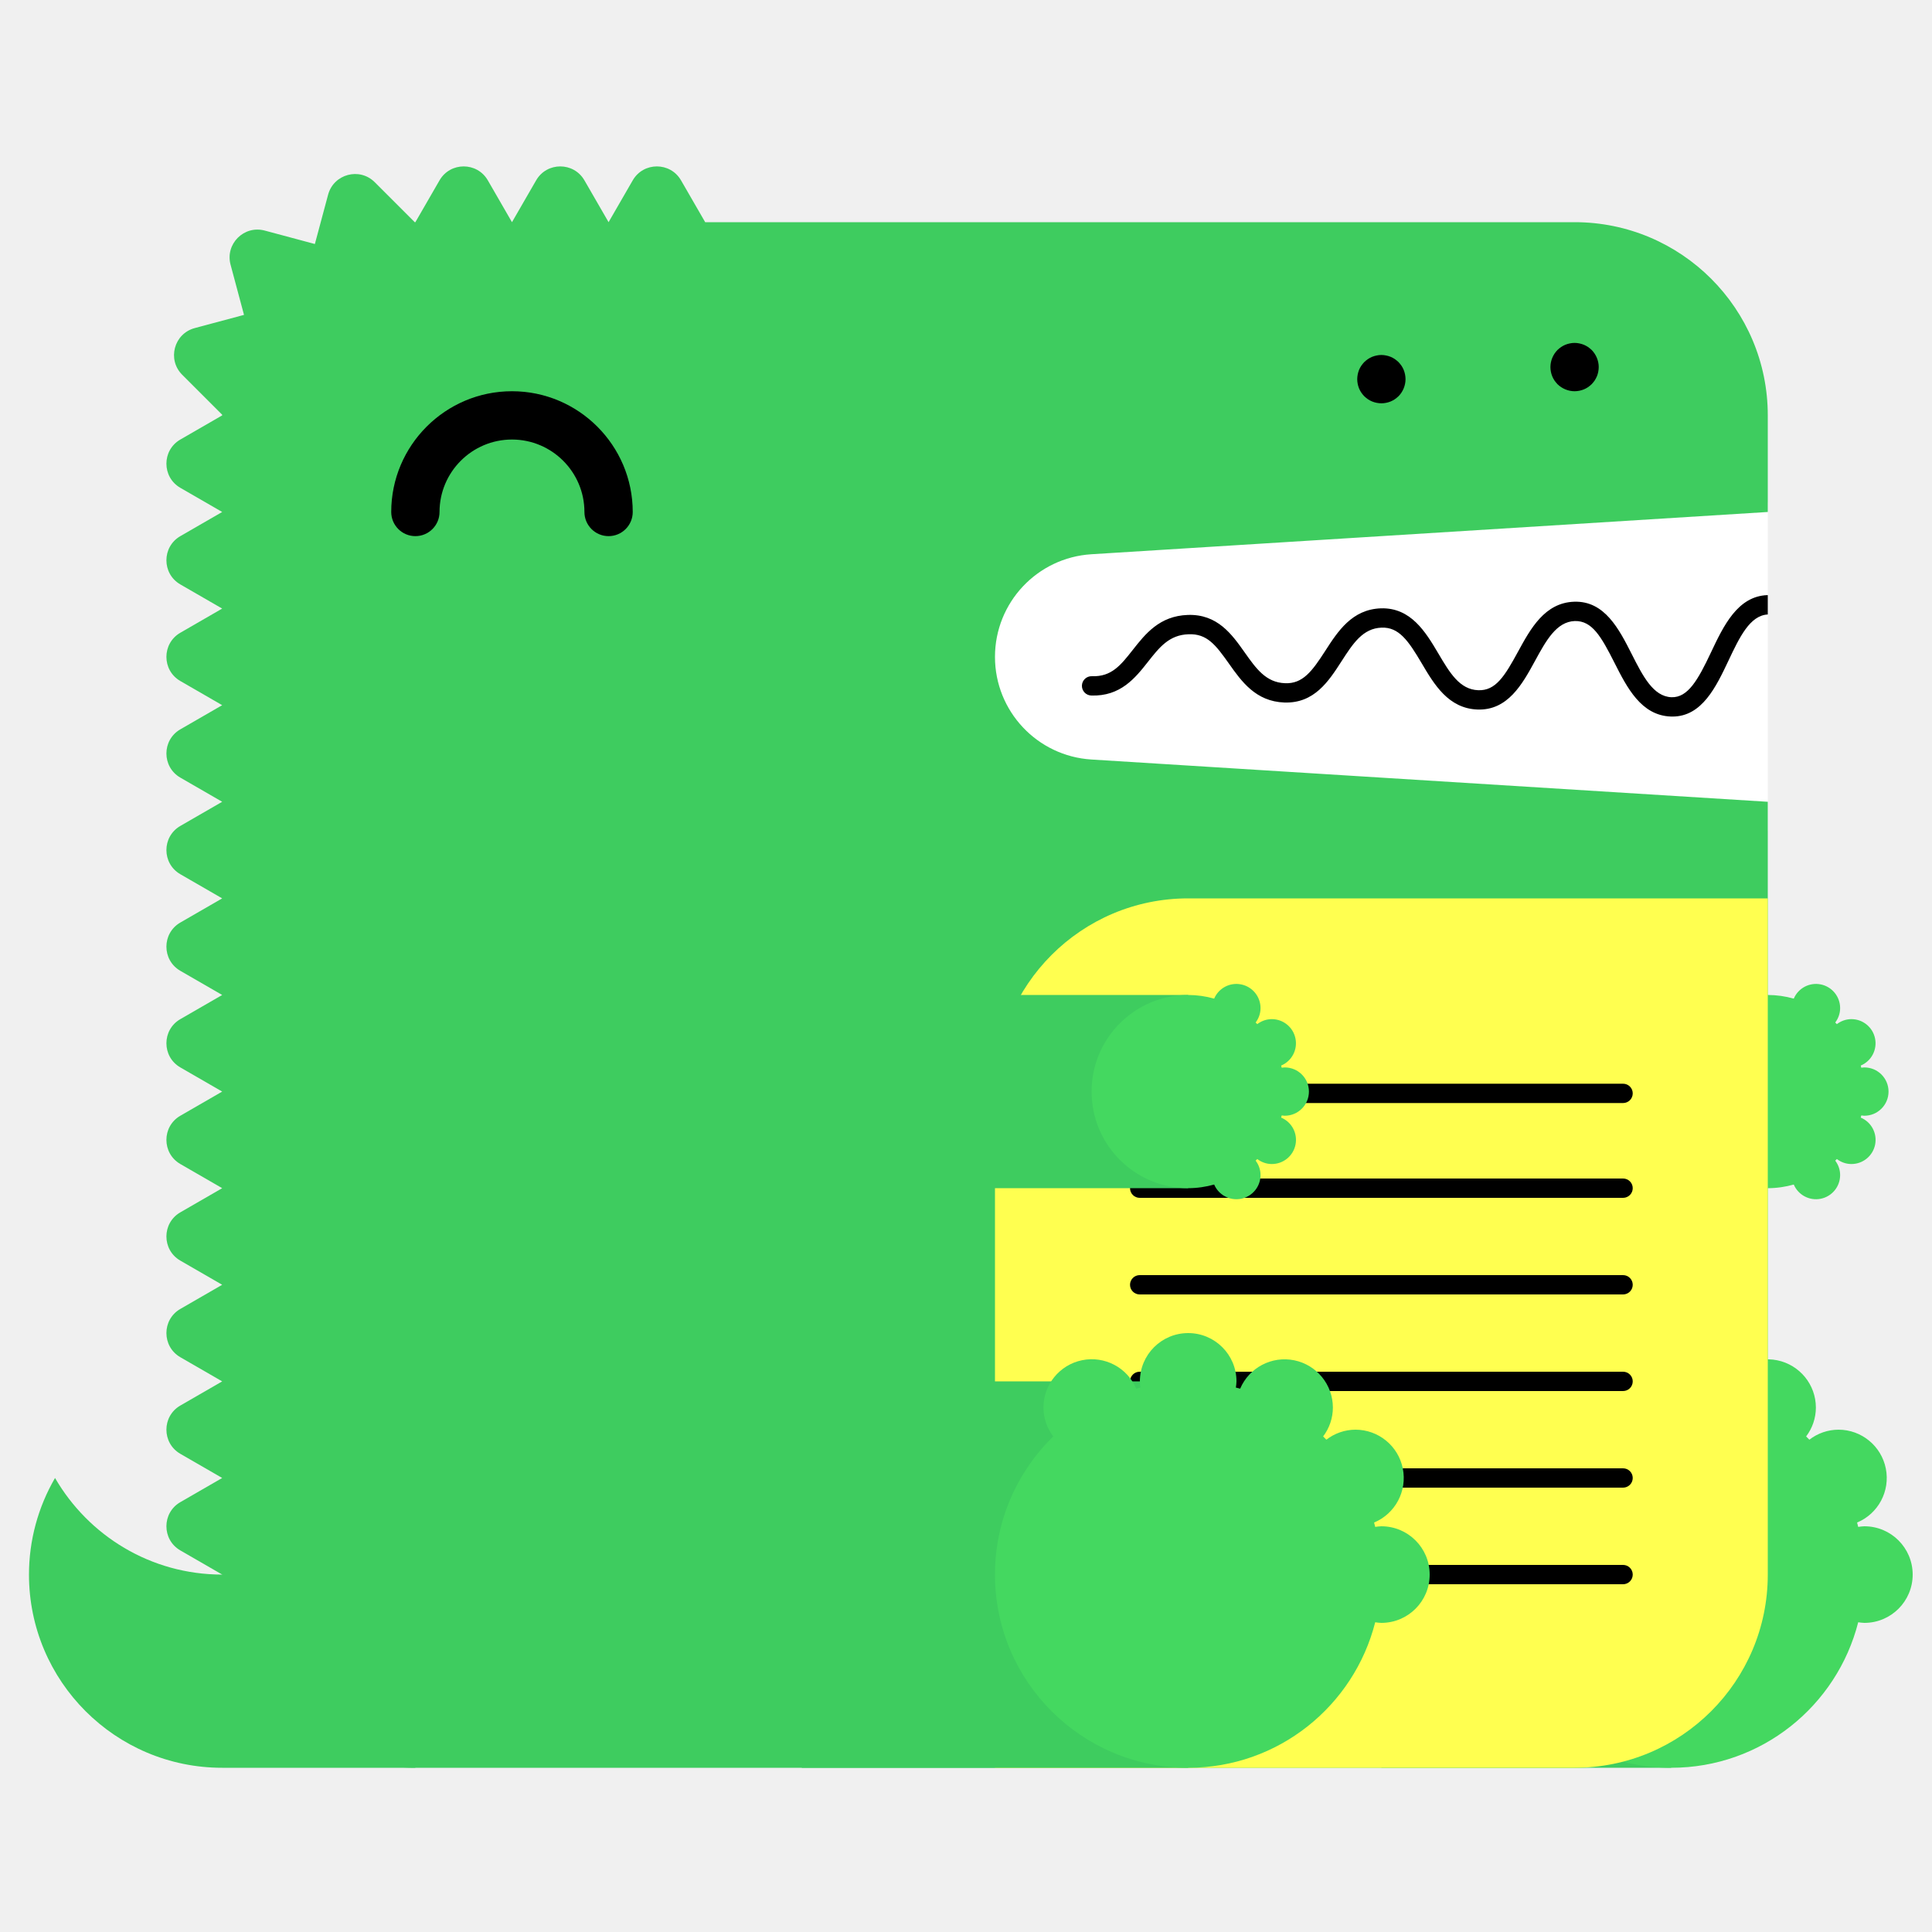
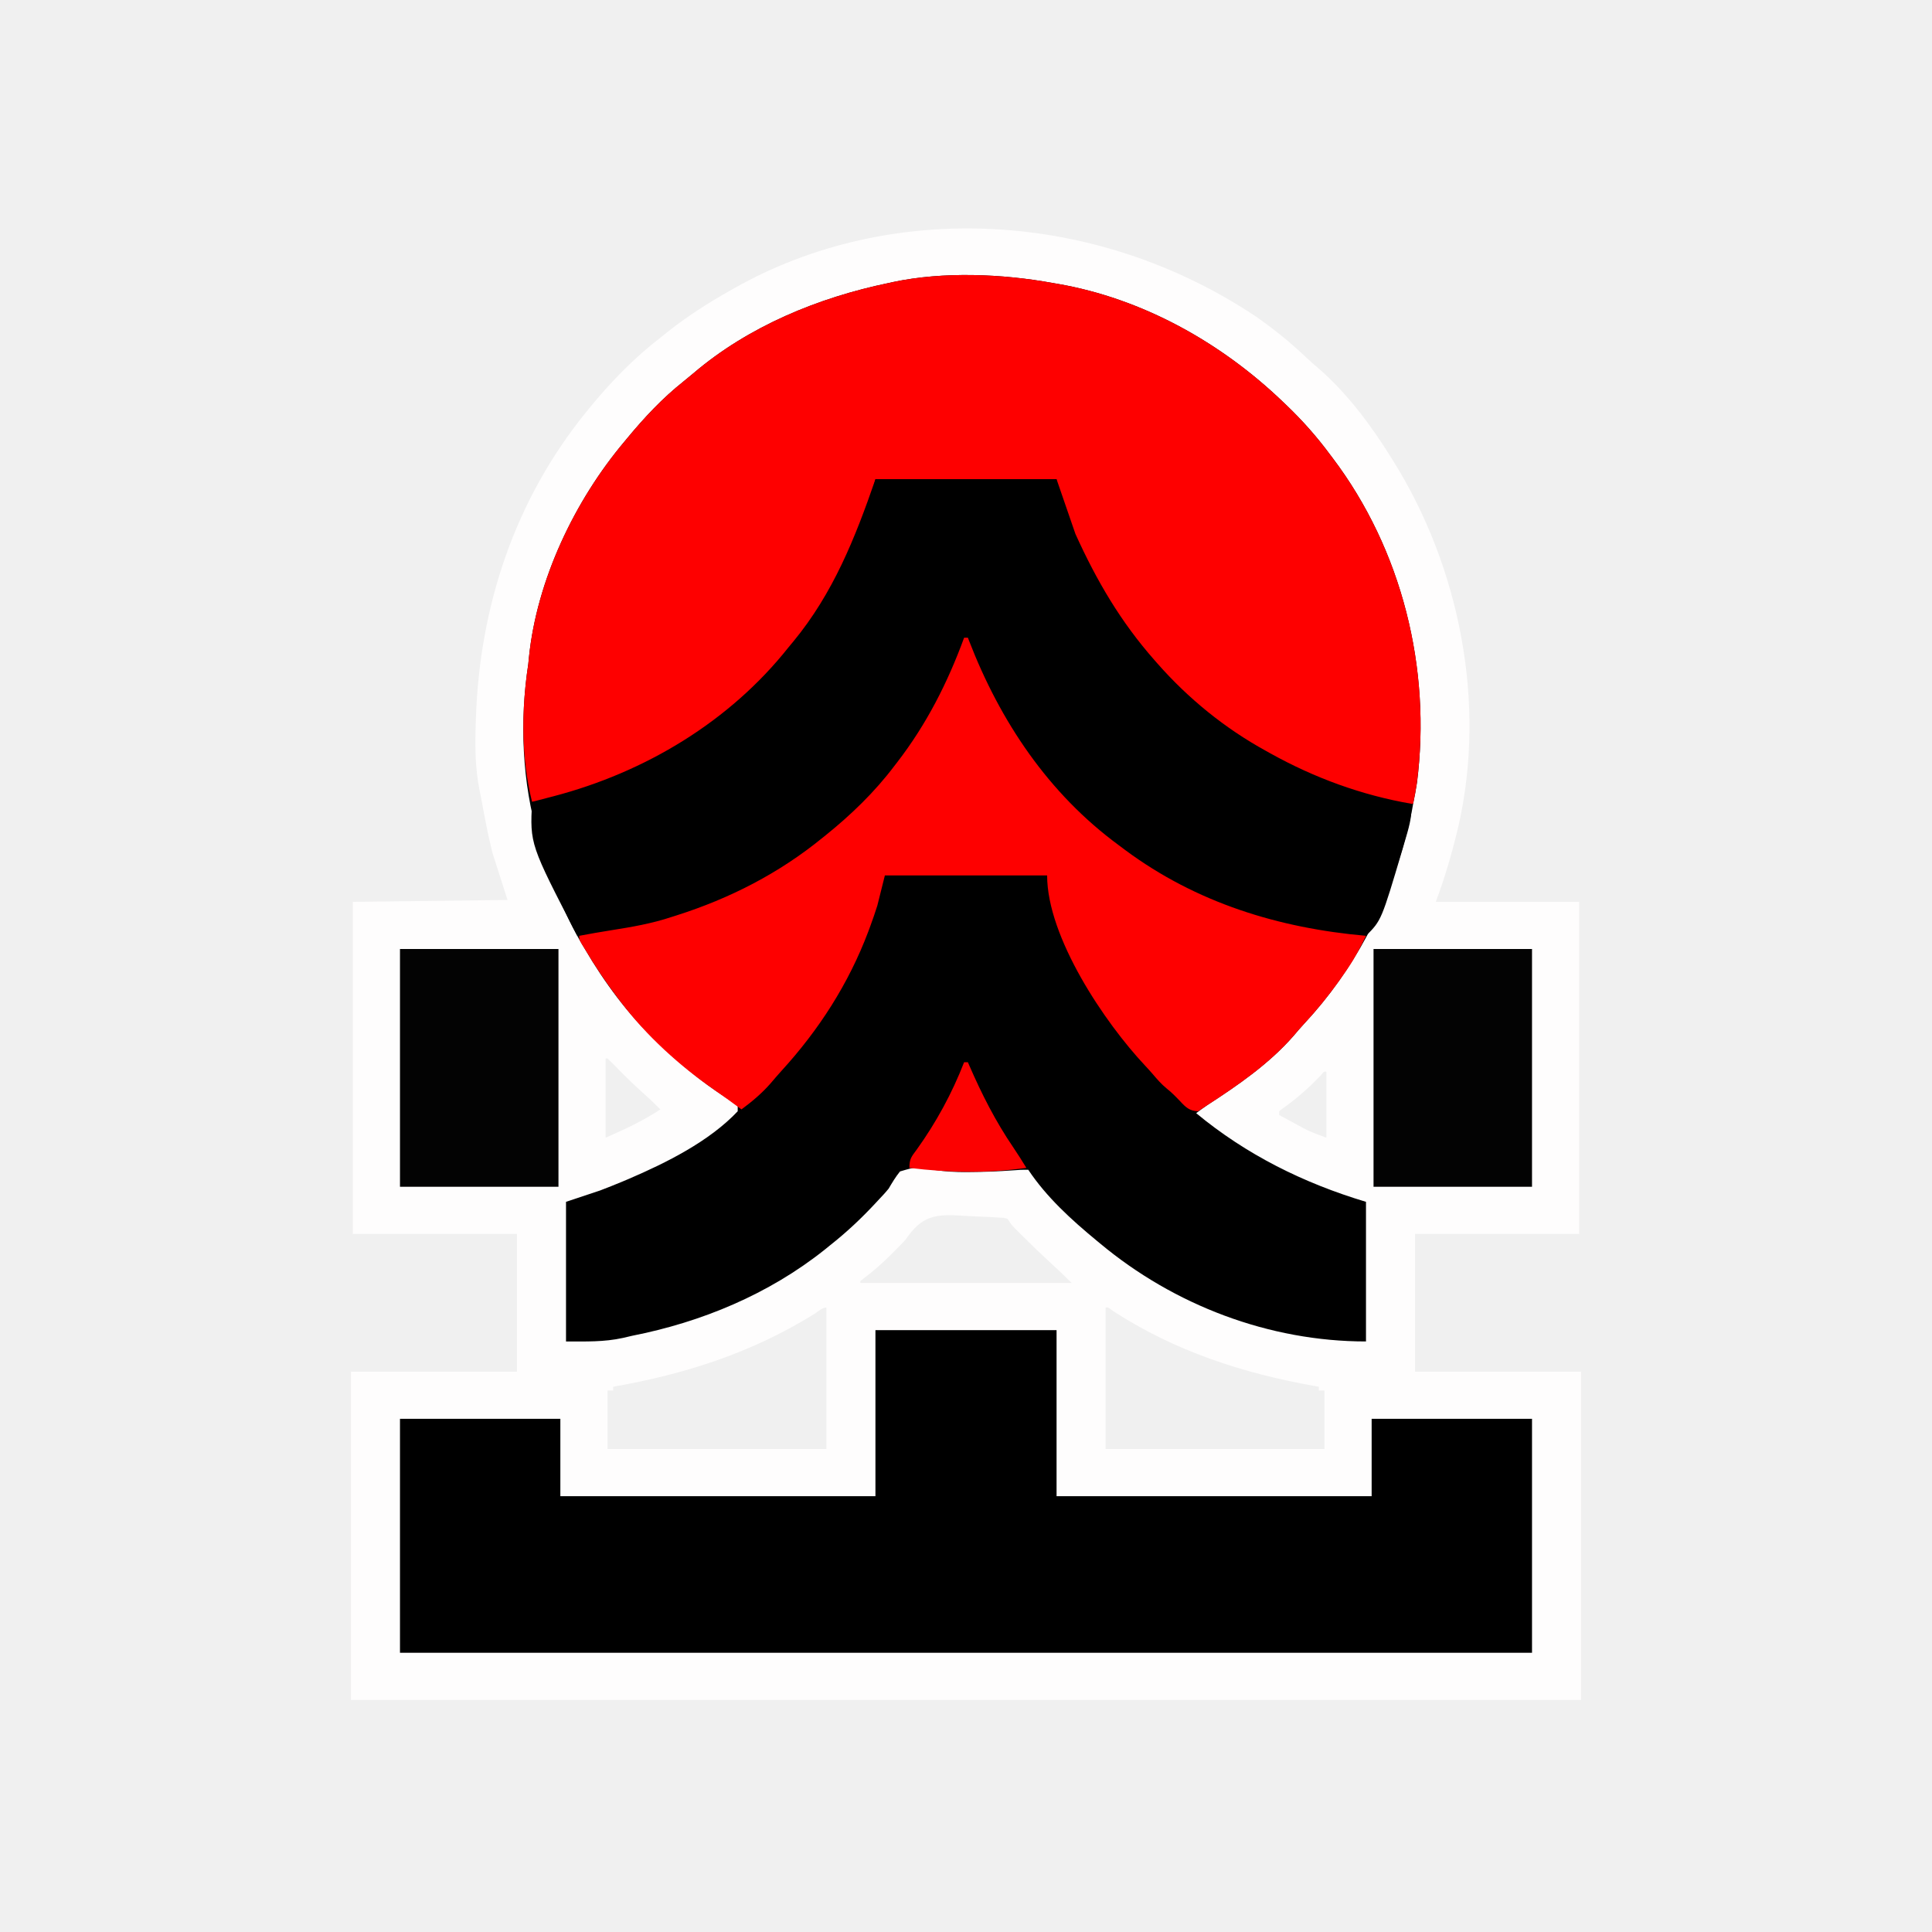
- <svg xmlns="http://www.w3.org/2000/svg" width="200" height="200" viewBox="0 0 200 200">
-   <g fill="none" fill-rule="evenodd">
-     <path fill="#FFF" d="M99 52h84v34H99z" />
-     <path d="M23 163c-7.398 0-13.843-4.027-17.303-10A19.886 19.886 0 0 0 3 163c0 11.046 8.954 20 20 20h20v-20H23z" fill="#3ECC5F" />
-     <path d="M112.98 57.376L183 53V43c0-11.046-8.954-20-20-20H73l-2.5-4.33c-1.112-1.925-3.889-1.925-5 0L63 23l-2.5-4.33c-1.111-1.925-3.889-1.925-5 0L53 23l-2.5-4.33c-1.111-1.925-3.889-1.925-5 0L43 23c-.022 0-.042.003-.065.003l-4.142-4.141c-1.57-1.571-4.252-.853-4.828 1.294l-1.369 5.104-5.192-1.392c-2.148-.575-4.111 1.389-3.535 3.536l1.39 5.193-5.102 1.367c-2.148.576-2.867 3.259-1.296 4.83l4.142 4.142c0 .021-.003.042-.003.064l-4.33 2.5c-1.925 1.111-1.925 3.889 0 5L23 53l-4.33 2.5c-1.925 1.111-1.925 3.889 0 5L23 63l-4.33 2.5c-1.925 1.111-1.925 3.889 0 5L23 73l-4.33 2.5c-1.925 1.111-1.925 3.889 0 5L23 83l-4.33 2.5c-1.925 1.111-1.925 3.889 0 5L23 93l-4.33 2.5c-1.925 1.111-1.925 3.889 0 5L23 103l-4.33 2.5c-1.925 1.111-1.925 3.889 0 5L23 113l-4.33 2.5c-1.925 1.111-1.925 3.889 0 5L23 123l-4.33 2.5c-1.925 1.111-1.925 3.889 0 5L23 133l-4.33 2.5c-1.925 1.111-1.925 3.889 0 5L23 143l-4.33 2.5c-1.925 1.111-1.925 3.889 0 5L23 153l-4.33 2.5c-1.925 1.111-1.925 3.889 0 5L23 163c0 11.046 8.954 20 20 20h120c11.046 0 20-8.954 20-20V83l-70.02-4.376A10.645 10.645 0 0 1 103 68c0-5.621 4.37-10.273 9.98-10.624" fill="#3ECC5F" />
-     <path fill="#3ECC5F" d="M143 183h30v-40h-30z" />
-     <path d="M193 158c-.219 0-.428.037-.639.064-.038-.15-.074-.301-.116-.451A5 5 0 0 0 190.32 148a4.96 4.96 0 0 0-3.016 1.036 26.531 26.531 0 0 0-.335-.336 4.955 4.955 0 0 0 1.011-2.987 5 5 0 0 0-9.599-1.959c-.148-.042-.297-.077-.445-.115.027-.211.064-.42.064-.639a5 5 0 0 0-5-5 5 5 0 0 0-5 5c0 .219.037.428.064.639-.148.038-.297.073-.445.115a4.998 4.998 0 0 0-9.599 1.959c0 1.125.384 2.151 1.011 2.987-3.717 3.632-6.031 8.693-6.031 14.3 0 11.046 8.954 20 20 20 9.339 0 17.16-6.41 19.361-15.064.211.027.42.064.639.064a5 5 0 0 0 5-5 5 5 0 0 0-5-5" fill="#44D860" />
-     <path fill="#3ECC5F" d="M153 123h30v-20h-30z" />
-     <path d="M193 115.5a2.5 2.5 0 1 0 0-5c-.109 0-.214.019-.319.032-.02-.075-.037-.15-.058-.225a2.501 2.501 0 0 0-.963-4.807c-.569 0-1.088.197-1.508.518a6.653 6.653 0 0 0-.168-.168c.314-.417.506-.931.506-1.494a2.5 2.5 0 0 0-4.8-.979A9.987 9.987 0 0 0 183 103c-5.522 0-10 4.478-10 10s4.478 10 10 10c.934 0 1.833-.138 2.69-.377a2.5 2.5 0 0 0 4.8-.979c0-.563-.192-1.077-.506-1.494.057-.055.113-.111.168-.168.42.321.939.518 1.508.518a2.5 2.5 0 0 0 .963-4.807c.021-.074.038-.15.058-.225.105.013.21.032.319.032" fill="#44D860" />
-     <path d="M63 55.5a2.5 2.5 0 0 1-2.5-2.5c0-4.136-3.364-7.5-7.5-7.5s-7.5 3.364-7.5 7.5a2.5 2.5 0 1 1-5 0c0-6.893 5.607-12.5 12.5-12.5S65.5 46.107 65.5 53a2.5 2.5 0 0 1-2.5 2.5" fill="#000" />
-     <path d="M103 183h60c11.046 0 20-8.954 20-20V93h-60c-11.046 0-20 8.954-20 20v70z" fill="#FFFF50" />
-     <path d="M168.02 124h-50.04a1 1 0 1 1 0-2h50.04a1 1 0 1 1 0 2m0 20h-50.04a1 1 0 1 1 0-2h50.04a1 1 0 1 1 0 2m0 20h-50.04a1 1 0 1 1 0-2h50.04a1 1 0 1 1 0 2m0-49.814h-50.04a1 1 0 1 1 0-2h50.04a1 1 0 1 1 0 2m0 19.814h-50.04a1 1 0 1 1 0-2h50.04a1 1 0 1 1 0 2m0 20h-50.04a1 1 0 1 1 0-2h50.04a1 1 0 1 1 0 2M183 61.611c-.012 0-.022-.006-.034-.005-3.09.105-4.552 3.196-5.842 5.923-1.346 2.85-2.387 4.703-4.093 4.647-1.889-.068-2.969-2.202-4.113-4.46-1.314-2.594-2.814-5.536-5.963-5.426-3.046.104-4.513 2.794-5.807 5.167-1.377 2.528-2.314 4.065-4.121 3.994-1.927-.07-2.951-1.805-4.136-3.813-1.321-2.236-2.848-4.75-5.936-4.664-2.994.103-4.465 2.385-5.763 4.4-1.373 2.13-2.335 3.428-4.165 3.351-1.973-.07-2.992-1.51-4.171-3.177-1.324-1.873-2.816-3.993-5.895-3.89-2.928.1-4.399 1.97-5.696 3.618-1.232 1.564-2.194 2.802-4.229 2.724a1 1 0 0 0-.072 2c3.017.101 4.545-1.8 5.872-3.487 1.177-1.496 2.193-2.787 4.193-2.855 1.926-.082 2.829 1.115 4.195 3.045 1.297 1.834 2.769 3.914 5.731 4.021 3.103.104 4.596-2.215 5.918-4.267 1.182-1.834 2.202-3.417 4.15-3.484 1.793-.067 2.769 1.35 4.145 3.681 1.297 2.197 2.766 4.686 5.787 4.796 3.125.108 4.634-2.62 5.949-5.035 1.139-2.088 2.214-4.06 4.119-4.126 1.793-.042 2.728 1.595 4.111 4.33 1.292 2.553 2.757 5.445 5.825 5.556l.169.003c3.064 0 4.518-3.075 5.805-5.794 1.139-2.41 2.217-4.68 4.067-4.773v-2z" fill="#000" />
-     <path fill="#3ECC5F" d="M83 183h40v-40H83z" />
-     <path d="M143 158c-.219 0-.428.037-.639.064-.038-.15-.074-.301-.116-.451A5 5 0 0 0 140.32 148a4.96 4.96 0 0 0-3.016 1.036 26.531 26.531 0 0 0-.335-.336 4.955 4.955 0 0 0 1.011-2.987 5 5 0 0 0-9.599-1.959c-.148-.042-.297-.077-.445-.115.027-.211.064-.42.064-.639a5 5 0 0 0-5-5 5 5 0 0 0-5 5c0 .219.037.428.064.639-.148.038-.297.073-.445.115a4.998 4.998 0 0 0-9.599 1.959c0 1.125.384 2.151 1.011 2.987-3.717 3.632-6.031 8.693-6.031 14.3 0 11.046 8.954 20 20 20 9.339 0 17.16-6.41 19.361-15.064.211.027.42.064.639.064a5 5 0 0 0 5-5 5 5 0 0 0-5-5" fill="#44D860" />
-     <path fill="#3ECC5F" d="M83 123h40v-20H83z" />
-     <path d="M133 115.5a2.5 2.5 0 1 0 0-5c-.109 0-.214.019-.319.032-.02-.075-.037-.15-.058-.225a2.501 2.501 0 0 0-.963-4.807c-.569 0-1.088.197-1.508.518a6.653 6.653 0 0 0-.168-.168c.314-.417.506-.931.506-1.494a2.5 2.5 0 0 0-4.8-.979A9.987 9.987 0 0 0 123 103c-5.522 0-10 4.478-10 10s4.478 10 10 10c.934 0 1.833-.138 2.69-.377a2.5 2.5 0 0 0 4.8-.979c0-.563-.192-1.077-.506-1.494.057-.055.113-.111.168-.168.42.321.939.518 1.508.518a2.5 2.5 0 0 0 .963-4.807c.021-.074.038-.15.058-.225.105.013.21.032.319.032" fill="#44D860" />
-     <path d="M143 41.75c-.16 0-.33-.02-.49-.05a2.52 2.52 0 0 1-.47-.14c-.15-.06-.29-.14-.431-.23-.13-.09-.259-.2-.38-.31-.109-.12-.219-.24-.309-.38s-.17-.28-.231-.43a2.619 2.619 0 0 1-.189-.96c0-.16.02-.33.05-.49.03-.16.08-.31.139-.47.061-.15.141-.29.231-.43.09-.13.2-.26.309-.38.121-.11.25-.22.38-.31.141-.09.281-.17.431-.23.149-.06.31-.11.47-.14.32-.07.65-.07.98 0 .159.03.32.08.47.14.149.06.29.14.43.23.13.09.259.2.38.31.11.12.22.25.31.38.09.14.17.28.23.43.06.16.11.31.14.47.029.16.05.33.05.49 0 .66-.271 1.31-.73 1.77-.121.11-.25.22-.38.31-.14.09-.281.17-.43.23a2.565 2.565 0 0 1-.96.19m20-1.25c-.66 0-1.3-.27-1.771-.73a3.802 3.802 0 0 1-.309-.38c-.09-.14-.17-.28-.231-.43a2.619 2.619 0 0 1-.189-.96c0-.66.27-1.3.729-1.77.121-.11.25-.22.38-.31.141-.09.281-.17.431-.23.149-.06.31-.11.47-.14.32-.07.66-.07.98 0 .159.03.32.08.47.14.149.06.29.14.43.23.13.09.259.2.38.31.459.47.73 1.11.73 1.77 0 .16-.021.33-.05.49-.03.16-.08.32-.14.47-.07.15-.14.29-.23.43-.09.13-.2.26-.31.38-.121.11-.25.22-.38.31-.14.09-.281.17-.43.23a2.565 2.565 0 0 1-.96.19" fill="#000" />
-   </g>
+ <svg xmlns="http://www.w3.org/2000/svg" version="1.1" width="1024" height="1024">
+   <path d="M0 0 C0.653 0.465 1.306 0.93 1.979 1.41 C10.552 7.55 18.544 14.059 26.18 21.332 C28.443 23.473 30.736 25.503 33.125 27.5 C48.063 40.504 60.552 57.274 71 74 C71.398 74.629 71.795 75.258 72.205 75.906 C107.618 132.353 121.905 204.495 107.012 269.793 C103.781 283.468 99.934 296.842 95 310 C120.08 310 145.16 310 171 310 C171 368.08 171 426.16 171 486 C142.29 486 113.58 486 84 486 C84 510.09 84 534.18 84 559 C113.04 559 142.08 559 172 559 C172 616.42 172 673.84 172 733 C-43.16 733 -258.32 733 -480 733 C-480 675.58 -480 618.16 -480 559 C-450.96 559 -421.92 559 -392 559 C-392 534.91 -392 510.82 -392 486 C-420.71 486 -449.42 486 -479 486 C-479 427.92 -479 369.84 -479 310 C-438.41 309.505 -438.41 309.505 -397 309 C-399.64 300.75 -402.28 292.5 -405 284 C-406.221 278.992 -407.363 274.109 -408.312 269.062 C-408.65 267.383 -408.65 267.383 -408.994 265.67 C-409.696 262.119 -410.348 258.561 -411 255 C-411.279 253.614 -411.558 252.228 -411.838 250.842 C-414.085 239.251 -414.298 228.147 -413.875 216.375 C-413.847 215.457 -413.819 214.538 -413.79 213.592 C-411.953 153.554 -393.192 96.877 -355 50 C-354.558 49.455 -354.115 48.909 -353.659 48.347 C-342.445 34.631 -330.062 21.808 -316 11 C-314.749 9.999 -313.499 8.996 -312.25 7.992 C-301.731 -0.366 -290.696 -7.407 -279 -14 C-277.828 -14.667 -277.828 -14.667 -276.633 -15.348 C-194.554 -61.707 -85.667 -57.375 0 0 Z M-345 393 C-345 406.86 -345 420.72 -345 435 C-334.535 430.422 -325.387 426.189 -316 420 C-319.076 416.881 -322.206 413.888 -325.5 411 C-330.463 406.576 -335.148 401.915 -339.797 397.166 C-341.181 395.76 -342.588 394.378 -344 393 C-344.33 393 -344.66 393 -345 393 Z M34.32 401.652 C33.596 402.406 32.871 403.161 32.125 403.938 C26.44 409.695 20.301 414.978 13.676 419.633 C13.123 420.084 12.57 420.535 12 421 C12 421.66 12 422.32 12 423 C14.663 424.444 17.33 425.88 20 427.312 C20.744 427.717 21.488 428.121 22.254 428.537 C22.995 428.933 23.736 429.33 24.5 429.738 C25.505 430.28 25.505 430.28 26.531 430.833 C29.927 432.438 33.483 433.681 37 435 C37 423.45 37 411.9 37 400 C35.726 399.883 35.726 399.883 34.32 401.652 Z M-186 489 C-187.227 490.35 -188.484 491.674 -189.785 492.953 C-190.331 493.506 -190.877 494.059 -191.439 494.628 C-191.975 495.163 -192.51 495.699 -193.062 496.25 C-193.645 496.834 -194.227 497.417 -194.827 498.018 C-199.09 502.235 -203.513 506.032 -208.305 509.645 C-208.864 510.092 -209.424 510.539 -210 511 C-210 511.33 -210 511.66 -210 512 C-173.04 512 -136.08 512 -98 512 C-101.579 508.421 -105.197 504.963 -108.938 501.562 C-113.961 496.959 -118.862 492.248 -123.688 487.438 C-124.287 486.842 -124.887 486.247 -125.506 485.633 C-126.065 485.072 -126.623 484.511 -127.199 483.934 C-127.693 483.439 -128.186 482.945 -128.694 482.435 C-130 481 -130 481 -132 478 C-133.844 477.446 -133.844 477.446 -136 477.377 C-137.238 477.289 -137.238 477.289 -138.5 477.2 C-139.396 477.156 -140.292 477.112 -141.215 477.066 C-142.14 477.02 -143.066 476.974 -144.019 476.926 C-145.985 476.837 -147.952 476.758 -149.918 476.687 C-151.916 476.605 -153.913 476.495 -155.908 476.357 C-170.715 475.334 -177.567 476.597 -186 489 Z M-80 525 C-80 549.75 -80 574.5 -80 600 C-41.72 600 -3.44 600 36 600 C36 589.77 36 579.54 36 569 C35.01 569 34.02 569 33 569 C33 568.34 33 567.68 33 567 C32.343 566.885 31.687 566.77 31.01 566.652 C-7.258 559.867 -43.343 548.131 -76.105 526.836 C-78.569 524.911 -78.569 524.911 -80 525 Z M-234.125 528.25 C-267.274 548.909 -302.734 560.31 -341 567 C-341 567.66 -341 568.32 -341 569 C-341.99 569 -342.98 569 -344 569 C-344 579.23 -344 589.46 -344 600 C-305.72 600 -267.44 600 -228 600 C-228 575.25 -228 550.5 -228 525 C-230.11 525 -232.46 527.181 -234.125 528.25 Z " fill="#FEFDFD" transform="translate(666,168)" />
+   <path d="M0 0 C0.818 0.139 1.636 0.278 2.479 0.422 C47.505 8.196 89.261 31.577 122 63 C122.843 63.802 122.843 63.802 123.704 64.621 C132.307 72.847 139.921 81.438 147 91 C147.417 91.551 147.834 92.102 148.264 92.669 C185.094 141.351 200.626 204.2 193.074 264.629 C192.497 268.446 191.783 272.221 191 276 C190.693 277.736 190.693 277.736 190.379 279.508 C189.707 283.041 188.899 286.519 188 290 C187.784 290.838 187.568 291.676 187.345 292.54 C177.467 330.038 159.765 364.078 133.293 392.52 C131.337 394.635 129.474 396.792 127.625 399 C114.701 413.792 98.253 425.134 81.884 435.732 C79.868 437.089 77.932 438.527 76 440 C102.61 462.052 132.969 477.091 166 487 C166 511.42 166 535.84 166 561 C114.742 561 64.317 541.825 25 509 C24.424 508.526 23.849 508.052 23.256 507.563 C9.863 496.511 -3.31 484.534 -13 470 C-15.791 469.941 -18.357 470.06 -21.125 470.312 C-28.693 470.846 -36.225 471.158 -43.812 471.188 C-45.315 471.201 -45.315 471.201 -46.848 471.215 C-52.019 471.208 -56.986 470.936 -62.102 470.164 C-71.891 468.21 -71.891 468.21 -80.984 470.895 C-83.323 473.793 -85.116 476.79 -87 480 C-88.732 482.14 -90.603 484.131 -92.5 486.125 C-92.968 486.628 -93.435 487.132 -93.917 487.65 C-101.478 495.788 -109.276 503.116 -118 510 C-118.976 510.793 -119.952 511.586 -120.957 512.402 C-150.523 535.943 -186.09 550.734 -223 558 C-224.605 558.37 -226.21 558.745 -227.812 559.125 C-237.972 561.346 -247.369 561 -258 561 C-258 536.58 -258 512.16 -258 487 C-252.06 485.02 -246.12 483.04 -240 481 C-235.942 479.445 -231.935 477.877 -227.938 476.188 C-226.92 475.758 -225.903 475.328 -224.854 474.886 C-204.912 466.338 -182.048 454.964 -167 439 C-167 438.01 -167 437.02 -167 436 C-169.177 434.366 -171.318 432.929 -173.625 431.5 C-186.503 423.208 -197.972 413.606 -209 403 C-209.491 402.531 -209.983 402.061 -210.489 401.578 C-225.32 387.344 -237.644 370.721 -248 353 C-248.358 352.401 -248.716 351.803 -249.085 351.186 C-259.481 333.779 -266.286 315.403 -272 296 C-272.206 295.325 -272.412 294.65 -272.625 293.955 C-281.418 264.872 -282.59 231.914 -278 202 C-277.89 200.867 -277.781 199.734 -277.668 198.566 C-273.496 157.438 -253.418 115.364 -227 84 C-226.517 83.417 -226.034 82.833 -225.536 82.232 C-216.442 71.259 -206.921 61.064 -195.727 52.172 C-193.947 50.754 -192.19 49.307 -190.461 47.828 C-161.214 22.911 -124.301 7.748 -87 0 C-86.241 -0.167 -85.482 -0.333 -84.7 -0.505 C-57.941 -6.181 -26.764 -4.878 0 0 Z " fill="#000000" transform="translate(558,150)" />
+   <path d="M0 0 C0.818 0.139 1.636 0.278 2.479 0.422 C47.505 8.196 89.261 31.577 122 63 C122.843 63.802 122.843 63.802 123.704 64.621 C132.307 72.847 139.921 81.438 147 91 C147.417 91.551 147.834 92.102 148.264 92.669 C185.186 141.472 200.898 204.77 192.92 265.341 C192.368 268.917 191.737 272.458 191 276 C184.744 276.354 179.334 275.064 173.312 273.438 C172.297 273.165 171.282 272.893 170.236 272.612 C132.898 262.379 99.375 244.4 71 218 C69.608 216.787 68.213 215.578 66.812 214.375 C59.377 207.862 53.162 200.725 47 193 C46.111 191.914 45.222 190.828 44.332 189.742 C27.766 169.357 15.514 145.91 6.781 121.194 C5.735 118.257 4.611 115.35 3.5 112.438 C2.26 109.183 2 107.632 2 104 C-29.68 104 -61.36 104 -94 104 C-94.99 107.96 -95.98 111.92 -97 116 C-105.985 144.268 -119.975 170.236 -139 193 C-139.485 193.586 -139.969 194.172 -140.469 194.776 C-150.335 206.679 -160.779 217.461 -173 227 C-173.94 227.747 -173.94 227.747 -174.899 228.509 C-184.528 236.152 -194.251 243.034 -205 249 C-205.692 249.393 -206.384 249.785 -207.098 250.189 C-226.874 261.351 -252.79 275 -276 275 C-281.873 251.508 -281.658 225.845 -278 202 C-277.89 200.867 -277.781 199.734 -277.668 198.566 C-273.496 157.438 -253.418 115.364 -227 84 C-226.517 83.417 -226.034 82.833 -225.536 82.232 C-216.442 71.259 -206.921 61.064 -195.727 52.172 C-193.947 50.754 -192.19 49.307 -190.461 47.828 C-161.214 22.911 -124.301 7.748 -87 0 C-86.241 -0.167 -85.482 -0.333 -84.7 -0.505 C-57.941 -6.181 -26.764 -4.878 0 0 Z " fill="#FE0000" transform="translate(558,150)" />
+   <path d="M0 0 C31.68 0 63.36 0 96 0 C96 29.04 96 58.08 96 88 C151.11 88 206.22 88 263 88 C263 74.47 263 60.94 263 47 C291.05 47 319.1 47 348 47 C348 87.92 348 128.84 348 171 C150 171 -48 171 -252 171 C-252 130.08 -252 89.16 -252 47 C-223.95 47 -195.9 47 -167 47 C-167 60.53 -167 74.06 -167 88 C-111.89 88 -56.78 88 0 88 C0 58.96 0 29.92 0 0 Z " fill="#000000" transform="translate(464,705)" />
+   <path d="M0 0 C31.68 0 63.36 0 96 0 C99.3 9.57 102.6 19.14 106 29 C117.258 53.838 129.976 75.582 148 96 C148.667 96.762 148.667 96.762 149.347 97.539 C165.789 116.239 185.152 131.997 207 144 C207.774 144.433 208.548 144.865 209.345 145.311 C232.647 158.27 257.691 167.456 284 172 C284.581 179.101 282.48 185.42 280.5 192.188 C280.14 193.43 279.78 194.672 279.408 195.952 C268.173 233.827 268.173 233.827 260 242 C211.978 245.447 160.56 219.855 124 191 C123.442 190.561 122.885 190.122 122.311 189.67 C108.554 178.721 95.561 166.062 85 152 C84.537 151.403 84.075 150.805 83.598 150.19 C49 105.401 49 105.401 49 84 C48.34 84 47.68 84 47 84 C46.877 84.881 46.754 85.762 46.628 86.67 C42.159 110.368 24.955 134.543 10 153 C9.533 153.581 9.066 154.162 8.585 154.761 C-3.134 169.229 -16.279 182.752 -31.32 193.769 C-32.997 194.998 -34.655 196.249 -36.312 197.504 C-70.045 222.675 -115.389 242 -158 242 C-183.112 193.497 -183.112 193.497 -182 171 C-180.744 170.674 -179.489 170.348 -178.195 170.012 C-176.505 169.57 -174.815 169.129 -173.125 168.688 C-172.303 168.474 -171.48 168.261 -170.633 168.041 C-122.152 155.353 -77.297 128.528 -46 89 C-45.158 87.987 -44.316 86.974 -43.449 85.93 C-22.426 60.409 -10.767 31.226 0 0 Z " fill="#000000" transform="translate(464,254)" />
+   <path d="M0 0 C0.66 0 1.32 0 2 0 C2.2 0.522 2.401 1.044 2.607 1.582 C19.122 44.347 44.675 82.597 82 110 C83.129 110.848 84.258 111.695 85.387 112.543 C123.076 140.493 166.701 153.914 213 158 C210.101 164.024 207.081 169.788 203.312 175.312 C202.884 175.946 202.455 176.58 202.014 177.233 C195.409 186.9 188.277 195.941 180.293 204.52 C178.337 206.635 176.474 208.792 174.625 211 C161.666 225.831 145.161 237.187 128.771 247.846 C127.174 248.887 125.586 249.943 124 251 C119.455 250.801 117.519 248.935 114.5 245.688 C112.182 243.255 110.02 241.015 107.375 238.938 C104.536 236.621 102.299 234.021 99.93 231.234 C98.655 229.758 97.347 228.309 96.008 226.891 C74.455 203.996 44 158.752 44 126 C15.62 126 -12.76 126 -42 126 C-43.32 131.28 -44.64 136.56 -46 142 C-47.189 145.696 -48.394 149.309 -49.75 152.938 C-50.094 153.867 -50.439 154.797 -50.793 155.755 C-61.22 183.399 -76.932 207.834 -96.844 229.621 C-98.796 231.775 -100.683 233.97 -102.562 236.188 C-107.145 241.452 -112.396 245.862 -118 250 C-118.632 249.539 -119.263 249.077 -119.914 248.602 C-120.809 247.949 -121.703 247.297 -122.625 246.625 C-123.633 245.889 -124.641 245.153 -125.68 244.395 C-127.875 242.801 -130.088 241.239 -132.32 239.699 C-150.953 226.787 -168.273 211.089 -182 193 C-182.433 192.433 -182.865 191.866 -183.311 191.282 C-189.745 182.816 -195.593 174.157 -201 165 C-201.567 164.095 -202.134 163.19 -202.719 162.258 C-204 160 -204 160 -204 158 C-198.399 156.955 -192.797 155.952 -187.168 155.07 C-176.208 153.35 -165.55 151.517 -155 148 C-153.806 147.622 -153.806 147.622 -152.588 147.236 C-124.199 138.231 -98.091 124.86 -75 106 C-74.488 105.59 -73.977 105.18 -73.45 104.757 C-60.011 93.967 -47.386 81.775 -37 68 C-36.536 67.401 -36.072 66.802 -35.594 66.186 C-19.974 45.964 -8.775 23.939 0 0 Z " fill="#FE0000" transform="translate(511,338)" />
+   <path d="M0 0 C27.72 0 55.44 0 84 0 C84 41.58 84 83.16 84 126 C56.28 126 28.56 126 0 126 C0 84.42 0 42.84 0 0 Z " fill="#030303" transform="translate(728,503)" />
+   <path d="M0 0 C27.72 0 55.44 0 84 0 C84 41.58 84 83.16 84 126 C56.28 126 28.56 126 0 126 C0 84.42 0 42.84 0 0 Z " fill="#030303" transform="translate(212,503)" />
+   <path d="M0 0 C0.66 0 1.32 0 2 0 C2.226 0.522 2.451 1.044 2.683 1.582 C9.371 16.977 16.729 31.489 26.203 45.359 C28.575 48.844 30.791 52.41 33 56 C12.23 58.937 -8.209 58.576 -29 56 C-29 51.185 -27.941 50.118 -25.125 46.312 C-14.847 31.994 -6.374 16.444 0 0 Z " fill="#FC0101" transform="translate(511,563)" />
</svg>
